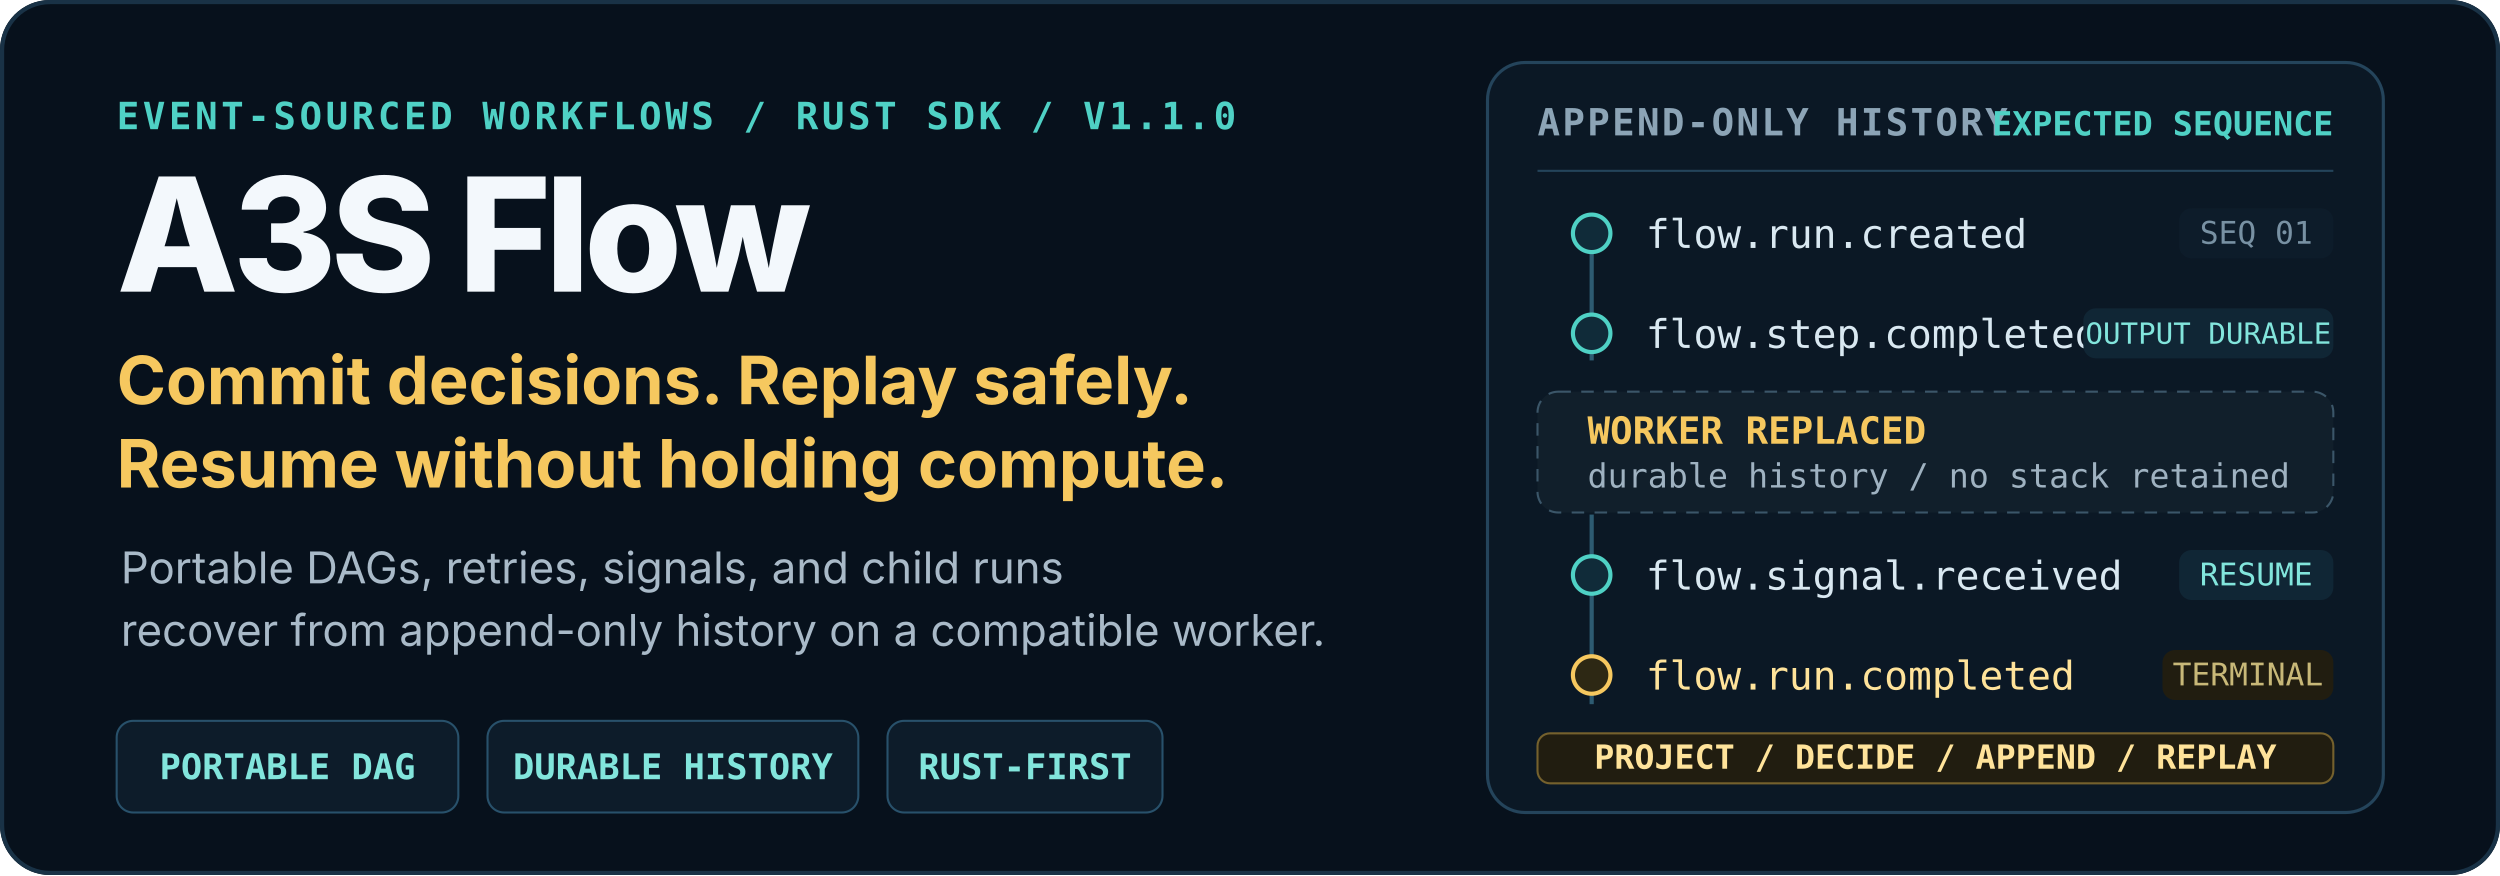
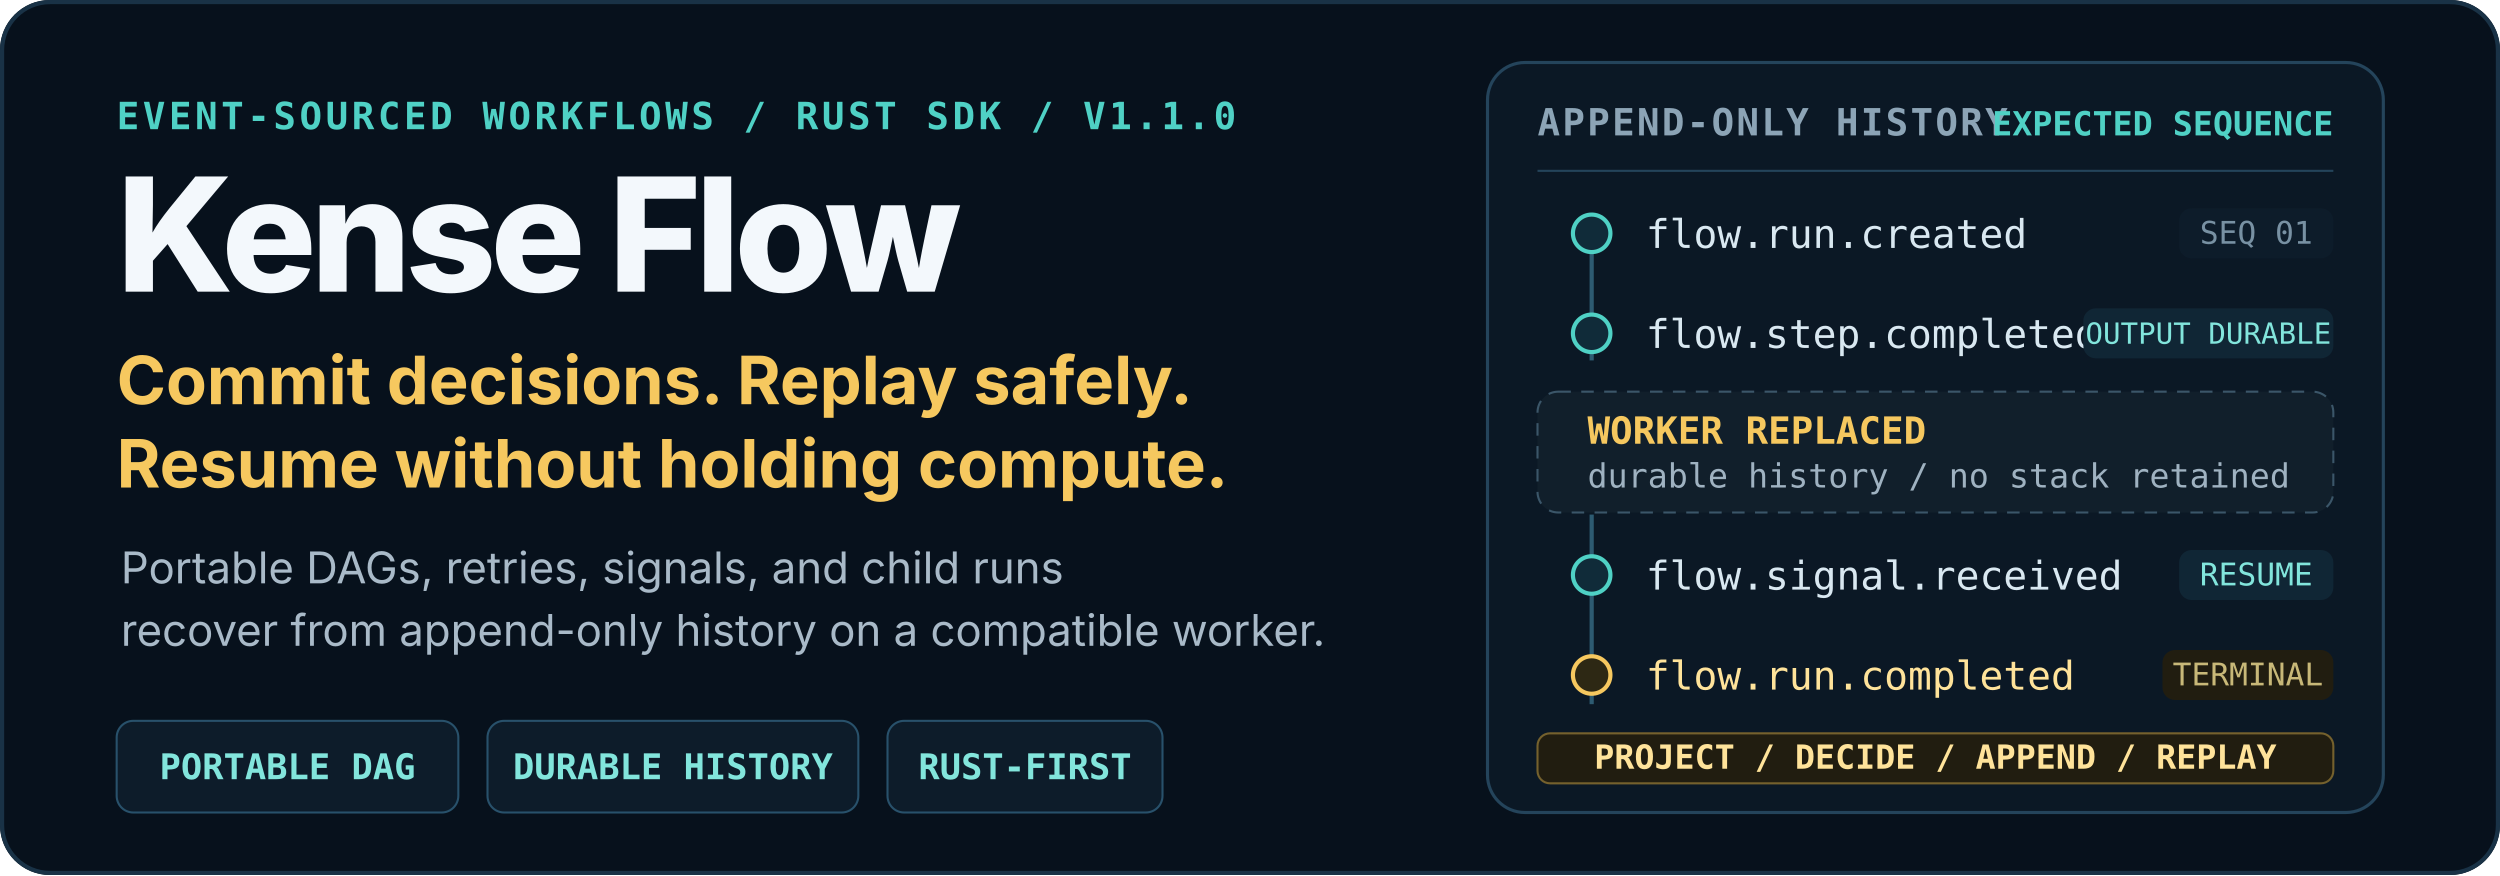
<svg xmlns="http://www.w3.org/2000/svg" width="1200" height="420" viewBox="0 0 1200 420" role="img" aria-labelledby="title desc">
  <rect width="1200" height="420" rx="24" fill="#07111c" />
  <rect x="1" y="1" width="1198" height="418" rx="23" fill="none" stroke="#193246" stroke-width="2" />
  <g id="title-block" transform="translate(56 44)">
    <text x="0" y="18" fill="#4fd1c5" font-family="ui-monospace, SFMono-Regular, Menlo, Consolas, monospace" font-size="18" font-weight="700" letter-spacing="1.7">EVENT-SOURCED WORKFLOWS / RUST SDK / V1.1.0</text>
-     <text x="0" y="96" fill="#f3f8fc" font-family="ui-sans-serif, system-ui, -apple-system, Segoe UI, sans-serif" font-size="76" font-weight="760" letter-spacing="-2.8">A3S Flow</text>
+     <text x="0" y="96" fill="#f3f8fc" font-family="ui-sans-serif, system-ui, -apple-system, Segoe UI, sans-serif" font-size="76" font-weight="760" letter-spacing="-2.8">Kense Flow</text>
    <text x="0" y="150" fill="#f6c85f" font-family="ui-sans-serif, system-ui, -apple-system, Segoe UI, sans-serif" font-size="32" font-weight="700">Commit decisions. Replay safely.</text>
    <text x="0" y="190" fill="#f6c85f" font-family="ui-sans-serif, system-ui, -apple-system, Segoe UI, sans-serif" font-size="32" font-weight="700">Resume without holding compute.</text>
    <text x="2" y="236" fill="#a9bac8" font-family="ui-sans-serif, system-ui, -apple-system, Segoe UI, sans-serif" font-size="21">Portable DAGs, retries, signals, and child runs</text>
    <text x="2" y="266" fill="#a9bac8" font-family="ui-sans-serif, system-ui, -apple-system, Segoe UI, sans-serif" font-size="21">recover from append-only history on a compatible worker.</text>
    <g transform="translate(0 302)" font-family="ui-monospace, SFMono-Regular, Menlo, Consolas, monospace" font-size="17" font-weight="700">
      <rect width="164" height="44" rx="8" fill="#0d1c2a" stroke="#28516b" />
      <text x="82" y="28" fill="#82e5dc" text-anchor="middle">PORTABLE DAG</text>
      <rect x="178" width="178" height="44" rx="8" fill="#0d1c2a" stroke="#28516b" />
      <text x="267" y="28" fill="#82e5dc" text-anchor="middle">DURABLE HISTORY</text>
      <rect x="370" width="132" height="44" rx="8" fill="#0d1c2a" stroke="#28516b" />
      <text x="436" y="28" fill="#82e5dc" text-anchor="middle">RUST-FIRST</text>
    </g>
  </g>
  <g id="history-proof" transform="translate(714 30)">
    <rect width="430" height="360" rx="18" fill="#0b1825" stroke="#24445b" stroke-width="1.5" />
    <text x="24" y="35" fill="#8ca4b6" font-family="ui-monospace, SFMono-Regular, Menlo, Consolas, monospace" font-size="18" font-weight="700" letter-spacing="1.1">APPEND-ONLY HISTORY</text>
    <text x="406" y="35" fill="#4fd1c5" font-family="ui-monospace, SFMono-Regular, Menlo, Consolas, monospace" font-size="16" font-weight="700" text-anchor="end">EXPECTED SEQUENCE</text>
    <line x1="24" y1="52" x2="406" y2="52" stroke="#24445b" />
    <path d="M50 77v66M50 217v91" fill="none" stroke="#2d5b72" stroke-width="2" />
    <g font-family="ui-monospace, SFMono-Regular, Menlo, Consolas, monospace">
      <circle cx="50" cy="82" r="9" fill="#102b39" stroke="#4fd1c5" stroke-width="2" />
      <text x="76" y="89" fill="#d9e8f1" font-size="19">flow.run.created</text>
      <rect x="332" y="70" width="74" height="24" rx="6" fill="#0d1c2a" />
      <text x="369" y="87" fill="#7891a3" font-size="15" text-anchor="middle">SEQ 01</text>
      <circle cx="50" cy="130" r="9" fill="#102b39" stroke="#4fd1c5" stroke-width="2" />
      <text x="76" y="137" fill="#d9e8f1" font-size="19">flow.step.completed</text>
      <rect x="286" y="118" width="120" height="24" rx="6" fill="#102635" />
      <text x="346" y="135" fill="#82e5dc" font-size="14" text-anchor="middle">OUTPUT DURABLE</text>
      <rect x="24" y="158" width="382" height="58" rx="10" fill="#111f2b" stroke="#3b5669" stroke-dasharray="6 5" />
      <text x="48" y="183" fill="#f6c85f" font-size="18" font-weight="700">WORKER REPLACED</text>
      <text x="48" y="204" fill="#9fb2c1" font-size="16">durable history / no stack retained</text>
      <circle cx="50" cy="246" r="9" fill="#102b39" stroke="#4fd1c5" stroke-width="2" />
      <text x="76" y="253" fill="#d9e8f1" font-size="19">flow.signal.received</text>
      <rect x="332" y="234" width="74" height="24" rx="6" fill="#102635" />
      <text x="369" y="251" fill="#82e5dc" font-size="15" text-anchor="middle">RESUME</text>
      <circle cx="50" cy="294" r="9" fill="#2d2814" stroke="#f6c85f" stroke-width="2" />
      <text x="76" y="301" fill="#ffe39a" font-size="19">flow.run.completed</text>
      <rect x="324" y="282" width="82" height="24" rx="6" fill="#211d10" />
      <text x="365" y="299" fill="#c8b878" font-size="15" text-anchor="middle">TERMINAL</text>
    </g>
    <rect x="24" y="322" width="382" height="24" rx="6" fill="#211d10" stroke="#75612d" />
    <text x="215" y="339" fill="#ffe39a" font-family="ui-monospace, SFMono-Regular, Menlo, Consolas, monospace" font-size="16" font-weight="700" text-anchor="middle">PROJECT  /  DECIDE  /  APPEND  /  REPLAY</text>
  </g>
</svg>
